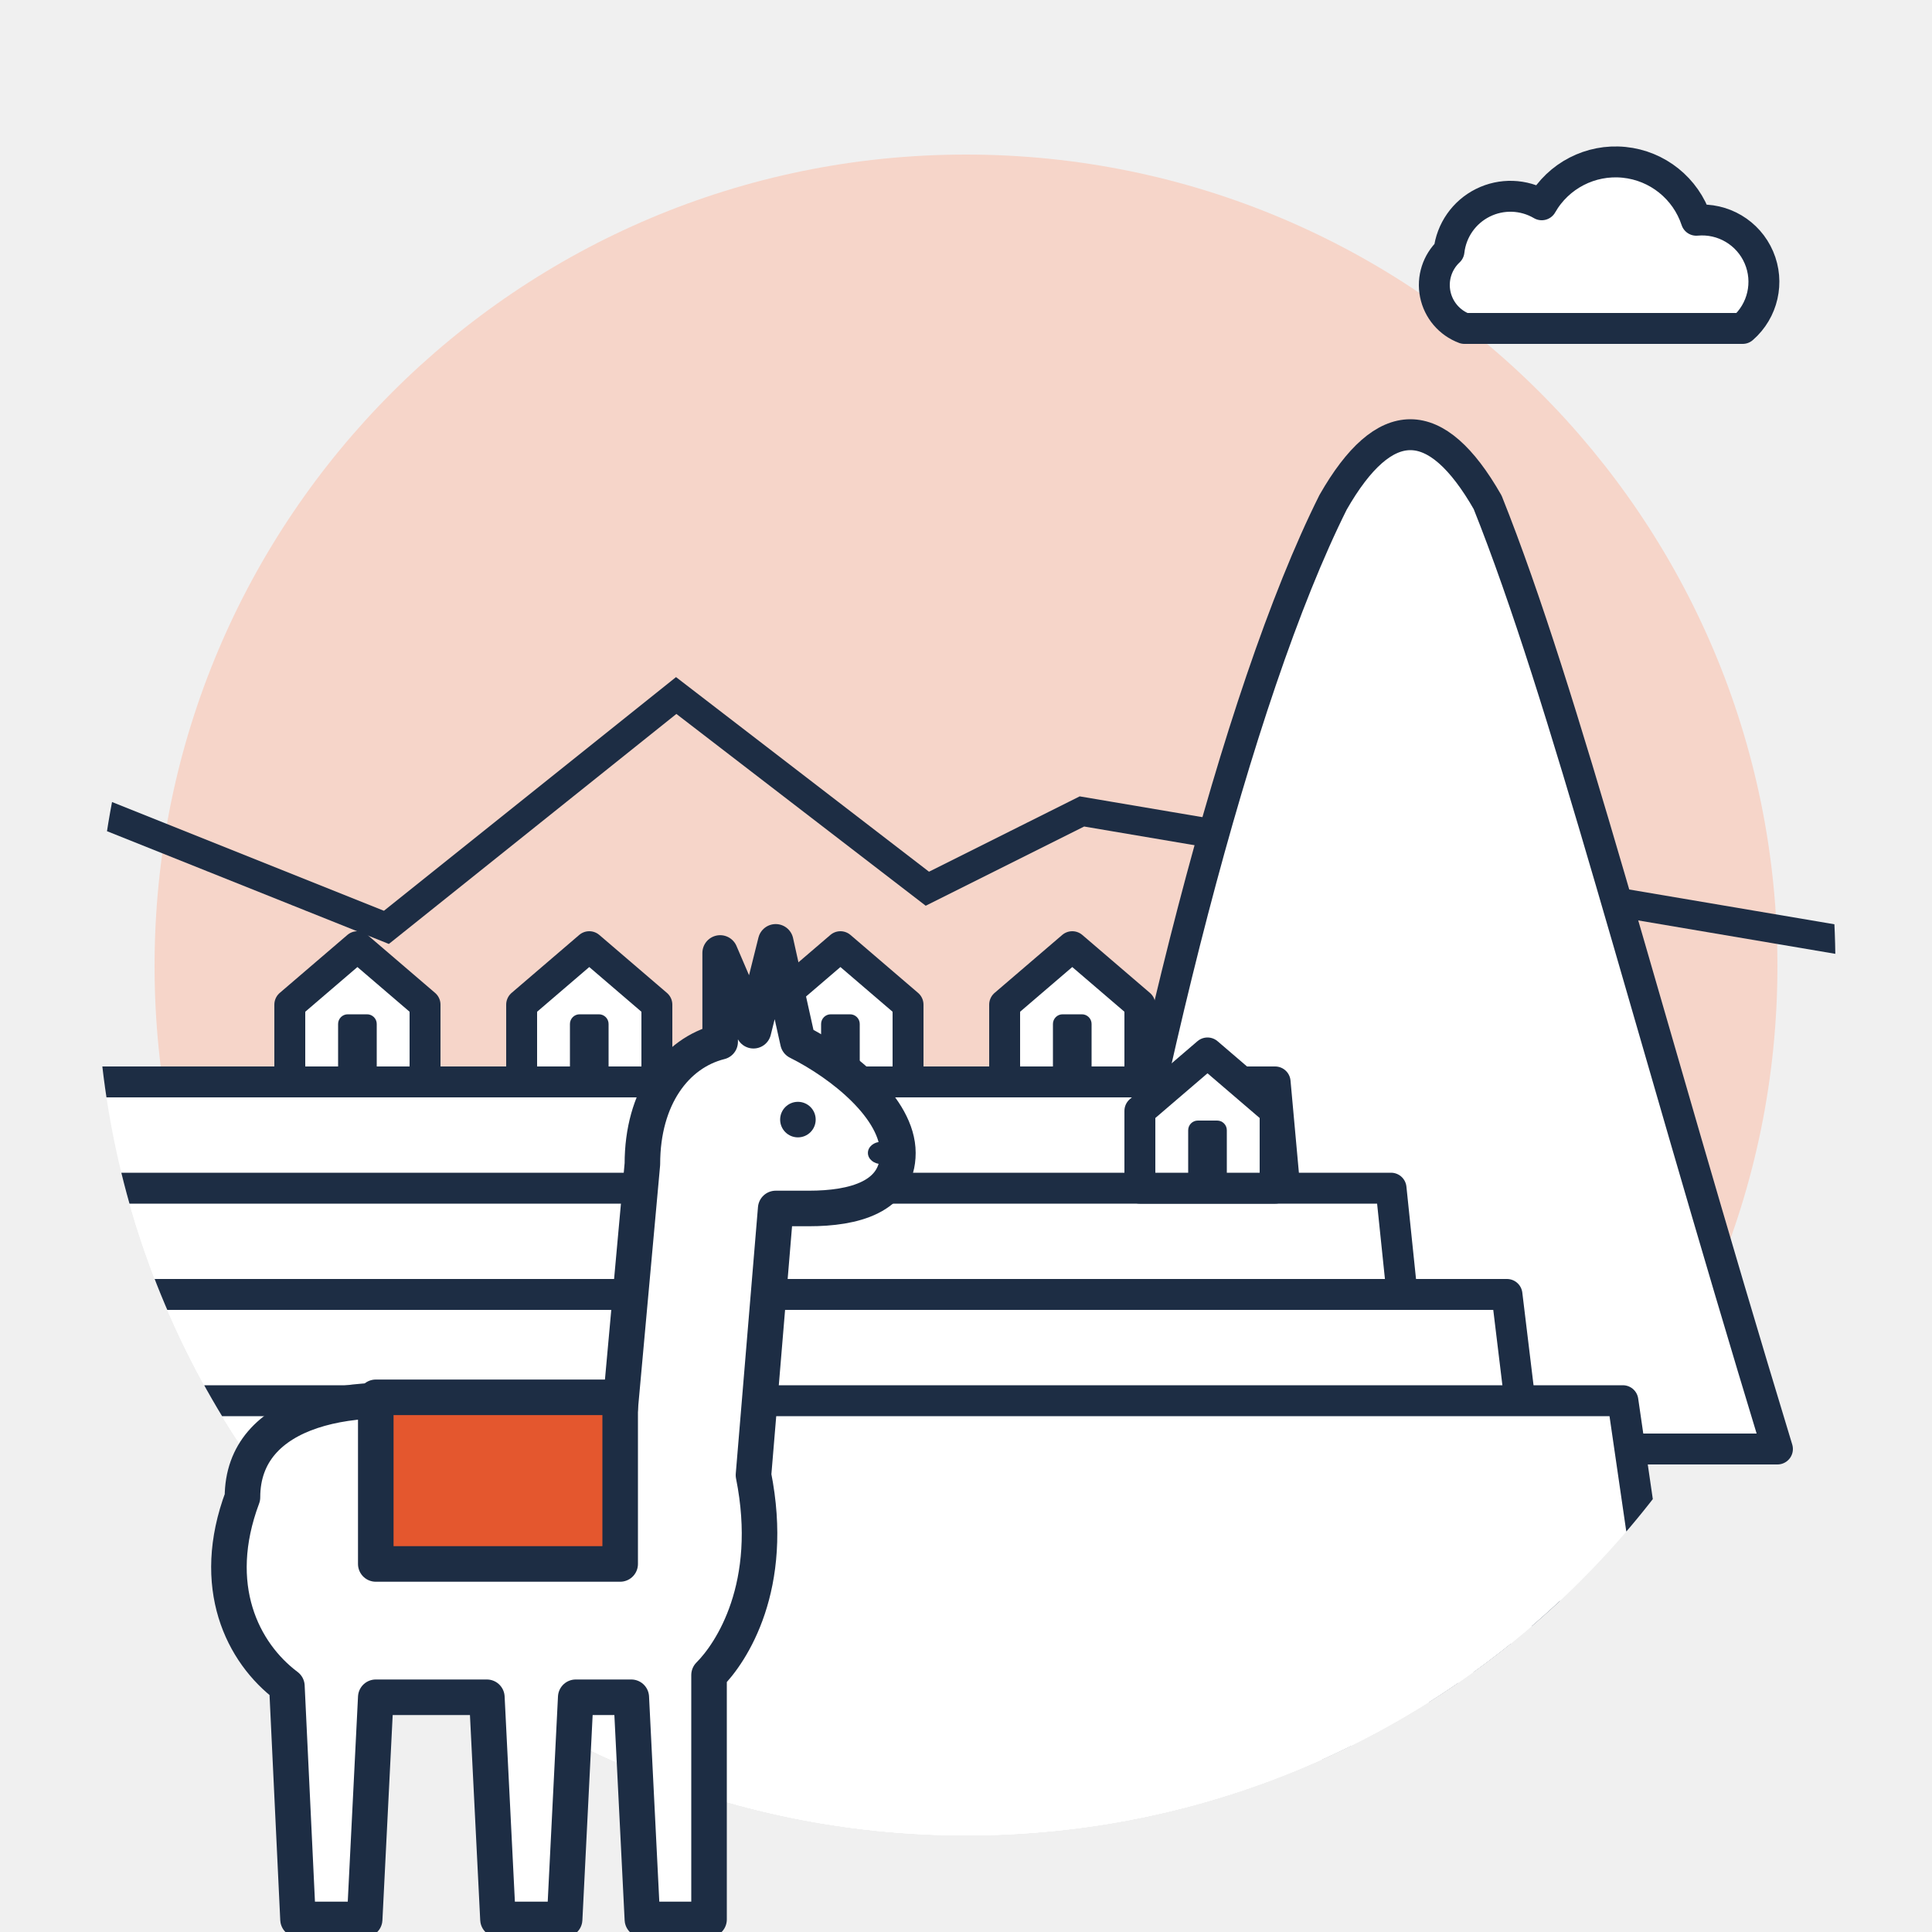
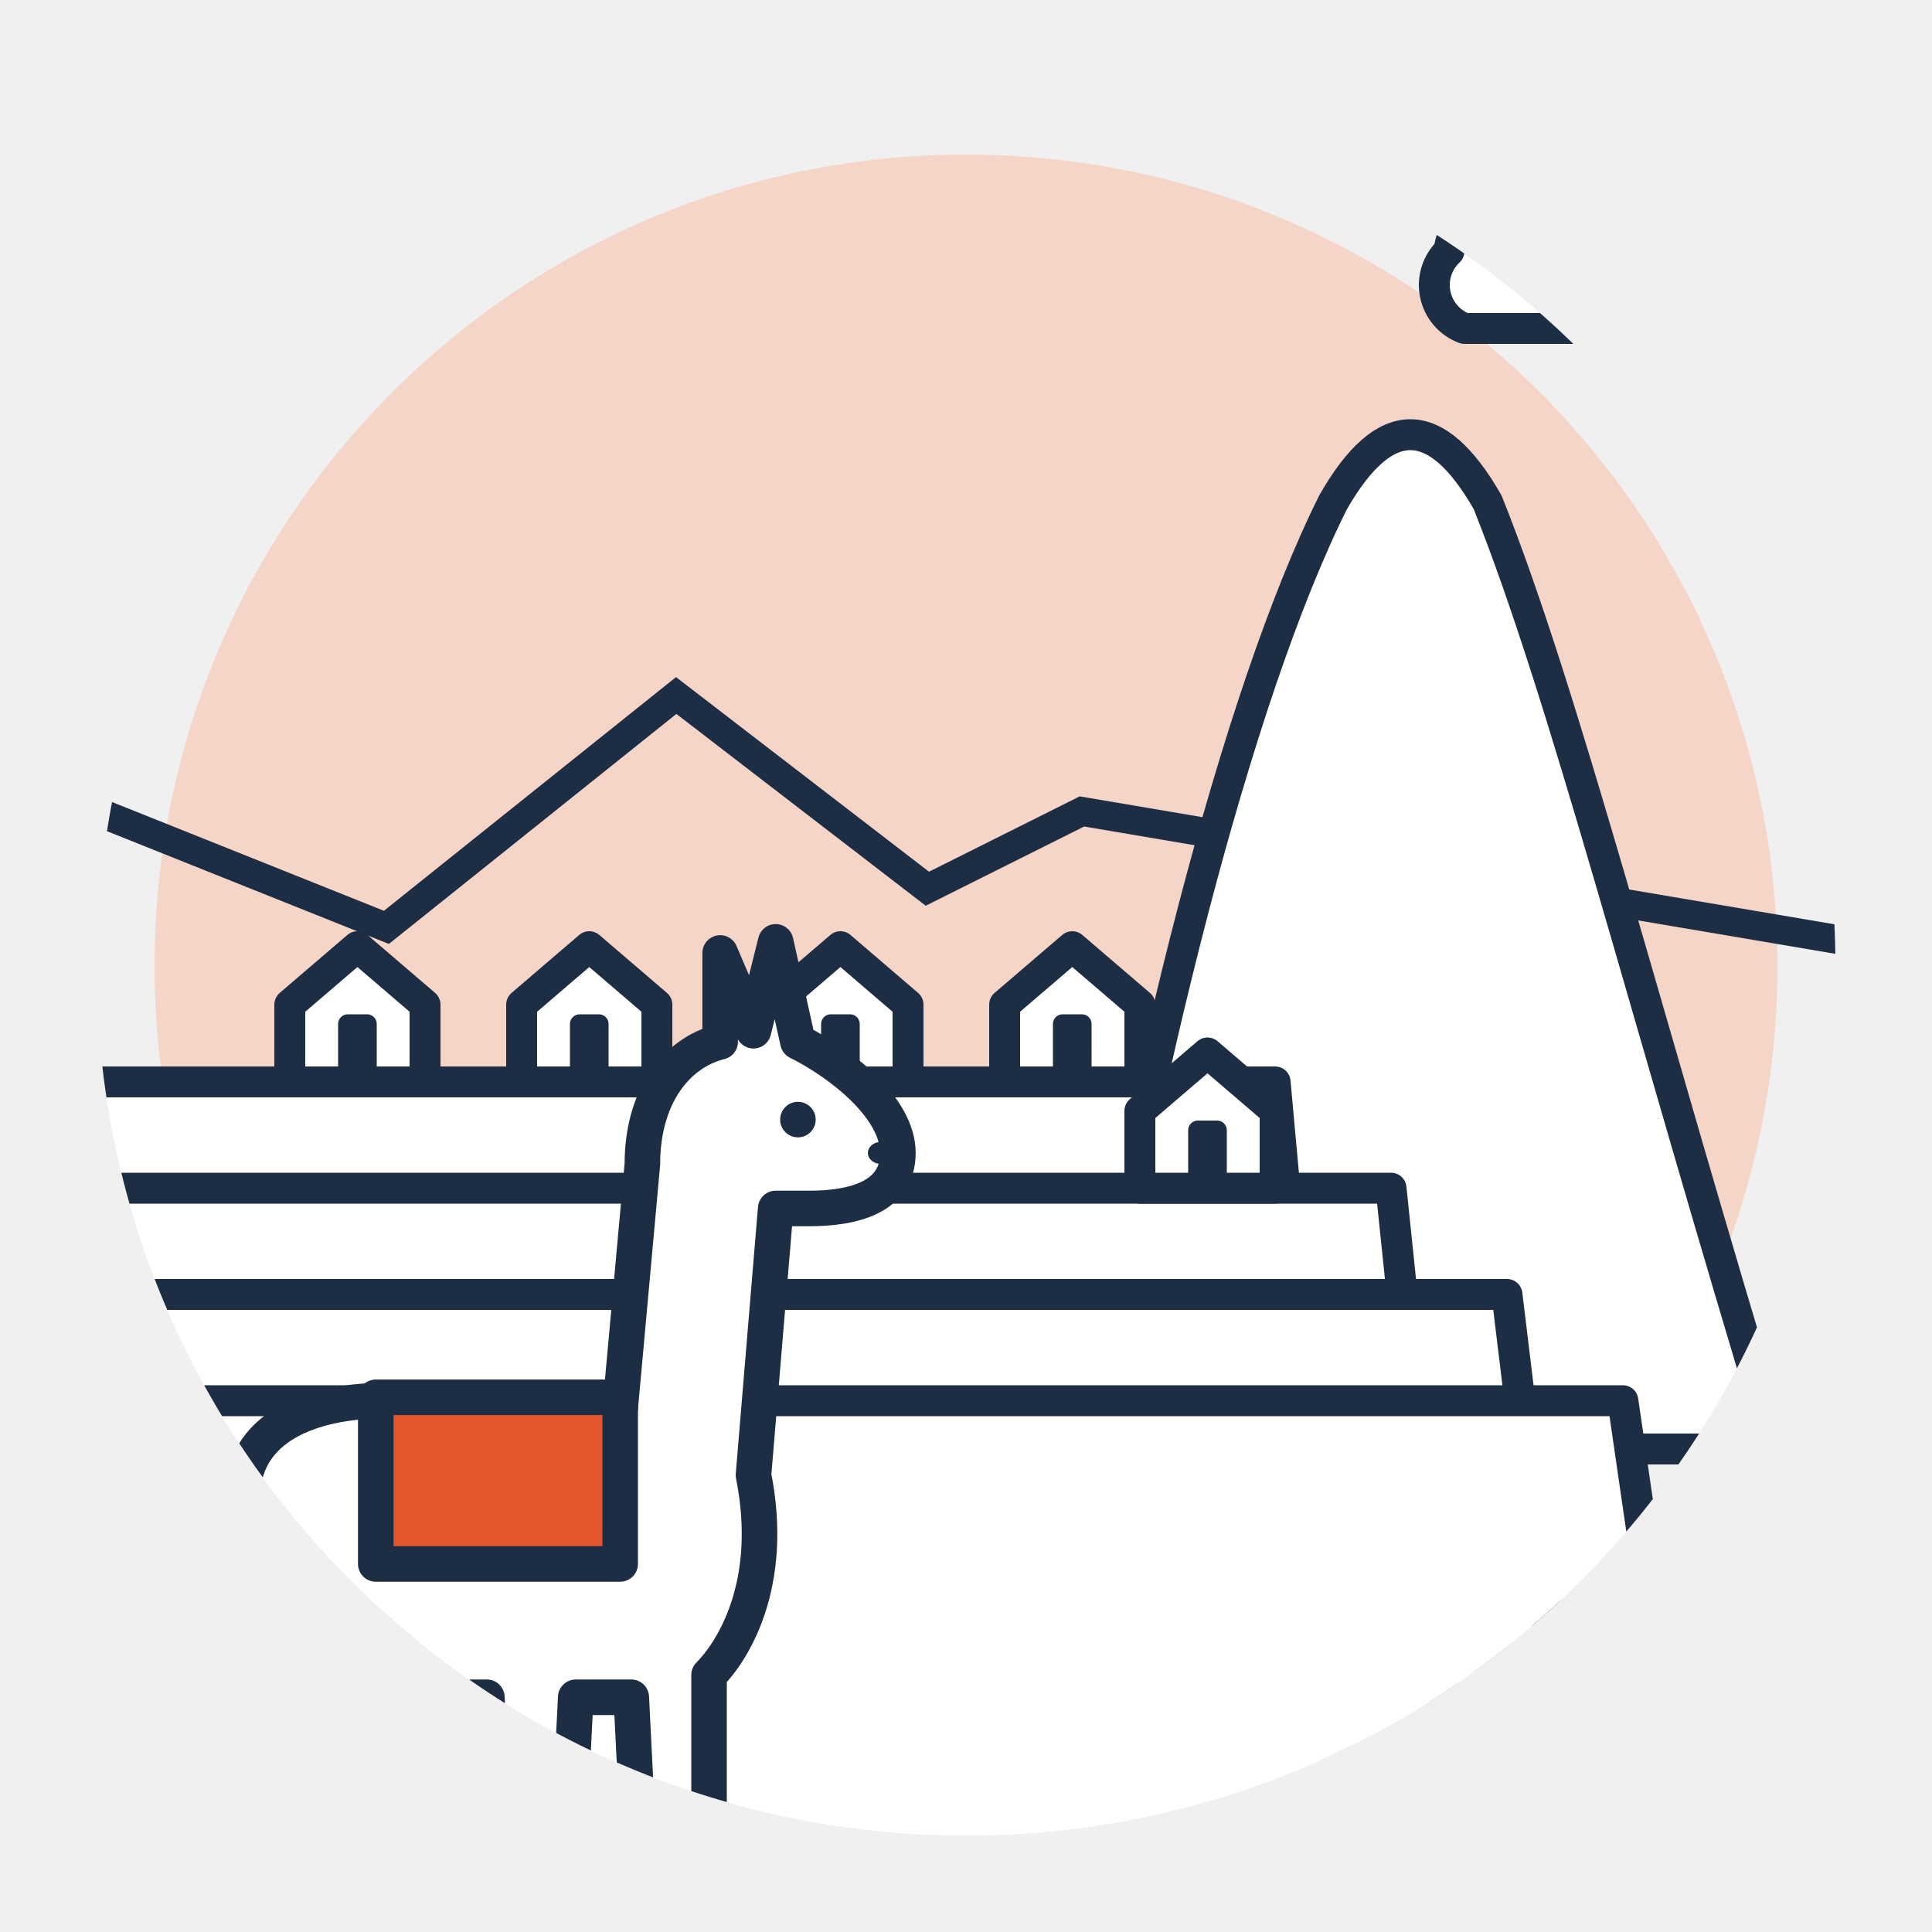
<svg xmlns="http://www.w3.org/2000/svg" viewBox="0 0 200 200" width="200" height="200">
  <defs>
    <clipPath id="clip">
      <circle cx="100" cy="100" r="90" />
    </clipPath>
  </defs>
  <circle cx="100" cy="100" r="84" fill="#F6D5C9" />
  <g clip-path="url(#clip)">
    <path d="M-30 104 L10 84 L40 96 L70 72 L96 92 L112 84 L230 104" fill="none" stroke="#1D2D44" stroke-width="3" stroke-linecap="round" />
    <path d="M-30 171.2 Q50 166 110 170 T240 168.4" fill="none" stroke="#1D2D44" stroke-width="3" stroke-linecap="round" />
-   </g>
-   <path d="M150 26 a6.4 6.4 0 0 1 9.6 -4.8 a8.8 8.8 0 0 1 16.0 1.6 a6.4 6.4 0 0 1 4.8 11.2 H151.6 a4.8 4.8 0 0 1 -1.6 -8.0Z" fill="#FFFFFF" stroke="#1D2D44" stroke-width="3.2" stroke-linejoin="round" stroke-linecap="round" />
-   <path d="M112 150 C118 112 128 72 138 52 Q146 38 154 52 C162 72 170 104 184 150Z" fill="#FFFFFF" stroke="#1D2D44" stroke-width="3.2" stroke-linejoin="round" stroke-linecap="round" />
-   <g clip-path="url(#clip)">
-     <path d="M-30 112 H132 L140 200 H-30Z" fill="#FFFFFF" stroke="#1D2D44" stroke-width="3.2" stroke-linejoin="round" stroke-linecap="round" />
-     <path d="M-30 123 H144 L152 200 H-30Z" fill="#FFFFFF" stroke="#1D2D44" stroke-width="3.2" stroke-linejoin="round" stroke-linecap="round" />
-     <path d="M-30 134 H156 L164 200 H-30Z" fill="#FFFFFF" stroke="#1D2D44" stroke-width="3.2" stroke-linejoin="round" stroke-linecap="round" />
-     <path d="M-30 145 H168 L176 200 H-30Z" fill="#FFFFFF" stroke="#1D2D44" stroke-width="3.2" stroke-linejoin="round" stroke-linecap="round" />
-   </g>
-   <path d="M30 112 V104 L37 98 L44 104 V112Z" fill="#FFFFFF" stroke="#1D2D44" stroke-width="3.2" stroke-linejoin="round" stroke-linecap="round" />
-   <path d="M36 105 H38 A1 1 0 0 1 39 106 V111 A1 1 0 0 1 38 112 H36 A1 1 0 0 1 35 111 V106 A1 1 0 0 1 36 105Z" fill="#1D2D44" />
-   <path d="M54 112 V104 L61 98 L68 104 V112Z" fill="#FFFFFF" stroke="#1D2D44" stroke-width="3.2" stroke-linejoin="round" stroke-linecap="round" />
-   <path d="M60 105 H62 A1 1 0 0 1 63 106 V111 A1 1 0 0 1 62 112 H60 A1 1 0 0 1 59 111 V106 A1 1 0 0 1 60 105Z" fill="#1D2D44" />
-   <path d="M80 112 V104 L87 98 L94 104 V112Z" fill="#FFFFFF" stroke="#1D2D44" stroke-width="3.2" stroke-linejoin="round" stroke-linecap="round" />
-   <path d="M86 105 H88 A1 1 0 0 1 89 106 V111 A1 1 0 0 1 88 112 H86 A1 1 0 0 1 85 111 V106 A1 1 0 0 1 86 105Z" fill="#1D2D44" />
-   <path d="M104 112 V104 L111 98 L118 104 V112Z" fill="#FFFFFF" stroke="#1D2D44" stroke-width="3.2" stroke-linejoin="round" stroke-linecap="round" />
-   <path d="M110 105 H112 A1 1 0 0 1 113 106 V111 A1 1 0 0 1 112 112 H110 A1 1 0 0 1 109 111 V106 A1 1 0 0 1 110 105Z" fill="#1D2D44" />
-   <path d="M118 123 V115 L125 109 L132 115 V123Z" fill="#FFFFFF" stroke="#1D2D44" stroke-width="3.2" stroke-linejoin="round" stroke-linecap="round" />
-   <path d="M124 116 H126 A1 1 0 0 1 127 117 V122 A1 1 0 0 1 126 123 H124 A1 1 0 0 1 123 122 V117 A1 1 0 0 1 124 116Z" fill="#1D2D44" />
-   <g transform="translate(-14 -6) scale(1.15)">
-     <path d="M34 140 C34 132 44 130 54 132 L68 132 L70 110 C70 104 73 100 77 99 L77 91 L80 98 L82 90 L84 99 C88 101 93 105 93 109 C93 113 89 114 85 114 L82 114 L80 138 C82 148 78 154 76 156 L76 178 L70 178 L69 158 L64 158 L63 178 L57 178 L56 158 L46 158 L45 178 L39 178 L38 157 C34 154 31 148 34 140Z" fill="#FFFFFF" stroke="#1D2D44" stroke-width="3.2" stroke-linejoin="round" stroke-linecap="round" />
-     <path d="M46 131 H68 V146 H46Z" fill="#E4572E" stroke="#1D2D44" stroke-width="3.2" stroke-linejoin="round" stroke-linecap="round" />
-     <path d="M82.4 106 a1.6 1.6 0 1 0 3.2 0 a1.6 1.6 0 1 0 -3.2 0Z" fill="#1D2D44" />
-     <path d="M90.3 109 a1.2 1 0 1 0 2.4 0 a1.2 1 0 1 0 -2.4 0Z" fill="#1D2D44" />
+     <path d="M150 26 a6.4 6.4 0 0 1 9.6 -4.8 a8.8 8.8 0 0 1 16.0 1.6 a6.4 6.4 0 0 1 4.8 11.2 H151.6 a4.8 4.8 0 0 1 -1.6 -8.0Z" fill="#FFFFFF" stroke="#1D2D44" stroke-width="3.2" stroke-linejoin="round" stroke-linecap="round" />
+     <path d="M112 150 C118 112 128 72 138 52 Q146 38 154 52 C162 72 170 104 184 150Z" fill="#FFFFFF" stroke="#1D2D44" stroke-width="3.2" stroke-linejoin="round" stroke-linecap="round" />
+     <g clip-path="url(#clip)">
+       <path d="M-30 112 H132 L140 200 H-30Z" fill="#FFFFFF" stroke="#1D2D44" stroke-width="3.2" stroke-linejoin="round" stroke-linecap="round" />
+       <path d="M-30 123 H144 L152 200 H-30Z" fill="#FFFFFF" stroke="#1D2D44" stroke-width="3.2" stroke-linejoin="round" stroke-linecap="round" />
+       <path d="M-30 134 H156 L164 200 H-30Z" fill="#FFFFFF" stroke="#1D2D44" stroke-width="3.2" stroke-linejoin="round" stroke-linecap="round" />
+       <path d="M-30 145 H168 L176 200 H-30Z" fill="#FFFFFF" stroke="#1D2D44" stroke-width="3.2" stroke-linejoin="round" stroke-linecap="round" />
+     </g>
+     <path d="M30 112 V104 L37 98 L44 104 V112Z" fill="#FFFFFF" stroke="#1D2D44" stroke-width="3.2" stroke-linejoin="round" stroke-linecap="round" />
+     <path d="M36 105 H38 A1 1 0 0 1 39 106 V111 A1 1 0 0 1 38 112 H36 A1 1 0 0 1 35 111 V106 A1 1 0 0 1 36 105Z" fill="#1D2D44" />
+     <path d="M54 112 V104 L61 98 L68 104 V112Z" fill="#FFFFFF" stroke="#1D2D44" stroke-width="3.2" stroke-linejoin="round" stroke-linecap="round" />
+     <path d="M60 105 H62 A1 1 0 0 1 63 106 V111 A1 1 0 0 1 62 112 H60 A1 1 0 0 1 59 111 V106 A1 1 0 0 1 60 105Z" fill="#1D2D44" />
+     <path d="M80 112 V104 L87 98 L94 104 V112Z" fill="#FFFFFF" stroke="#1D2D44" stroke-width="3.2" stroke-linejoin="round" stroke-linecap="round" />
+     <path d="M86 105 H88 A1 1 0 0 1 89 106 V111 A1 1 0 0 1 88 112 H86 A1 1 0 0 1 85 111 V106 A1 1 0 0 1 86 105Z" fill="#1D2D44" />
+     <path d="M104 112 V104 L111 98 L118 104 V112Z" fill="#FFFFFF" stroke="#1D2D44" stroke-width="3.2" stroke-linejoin="round" stroke-linecap="round" />
+     <path d="M110 105 H112 A1 1 0 0 1 113 106 V111 A1 1 0 0 1 112 112 H110 A1 1 0 0 1 109 111 V106 A1 1 0 0 1 110 105Z" fill="#1D2D44" />
+     <path d="M118 123 V115 L125 109 L132 115 V123Z" fill="#FFFFFF" stroke="#1D2D44" stroke-width="3.2" stroke-linejoin="round" stroke-linecap="round" />
+     <path d="M124 116 H126 A1 1 0 0 1 127 117 V122 A1 1 0 0 1 126 123 H124 A1 1 0 0 1 123 122 V117 A1 1 0 0 1 124 116Z" fill="#1D2D44" />
+     <g transform="translate(-14 -6) scale(1.15)">
+       <path d="M34 140 C34 132 44 130 54 132 L68 132 L70 110 C70 104 73 100 77 99 L77 91 L80 98 L82 90 L84 99 C88 101 93 105 93 109 C93 113 89 114 85 114 L82 114 L80 138 C82 148 78 154 76 156 L76 178 L70 178 L69 158 L64 158 L63 178 L57 178 L56 158 L46 158 L45 178 L39 178 L38 157 C34 154 31 148 34 140Z" fill="#FFFFFF" stroke="#1D2D44" stroke-width="3.2" stroke-linejoin="round" stroke-linecap="round" />
+       <path d="M46 131 H68 V146 H46Z" fill="#E4572E" stroke="#1D2D44" stroke-width="3.2" stroke-linejoin="round" stroke-linecap="round" />
+       <path d="M82.4 106 a1.6 1.6 0 1 0 3.2 0 a1.6 1.6 0 1 0 -3.2 0Z" fill="#1D2D44" />
+       <path d="M90.3 109 a1.2 1 0 1 0 2.4 0 a1.2 1 0 1 0 -2.4 0Z" fill="#1D2D44" />
+     </g>
  </g>
</svg>
